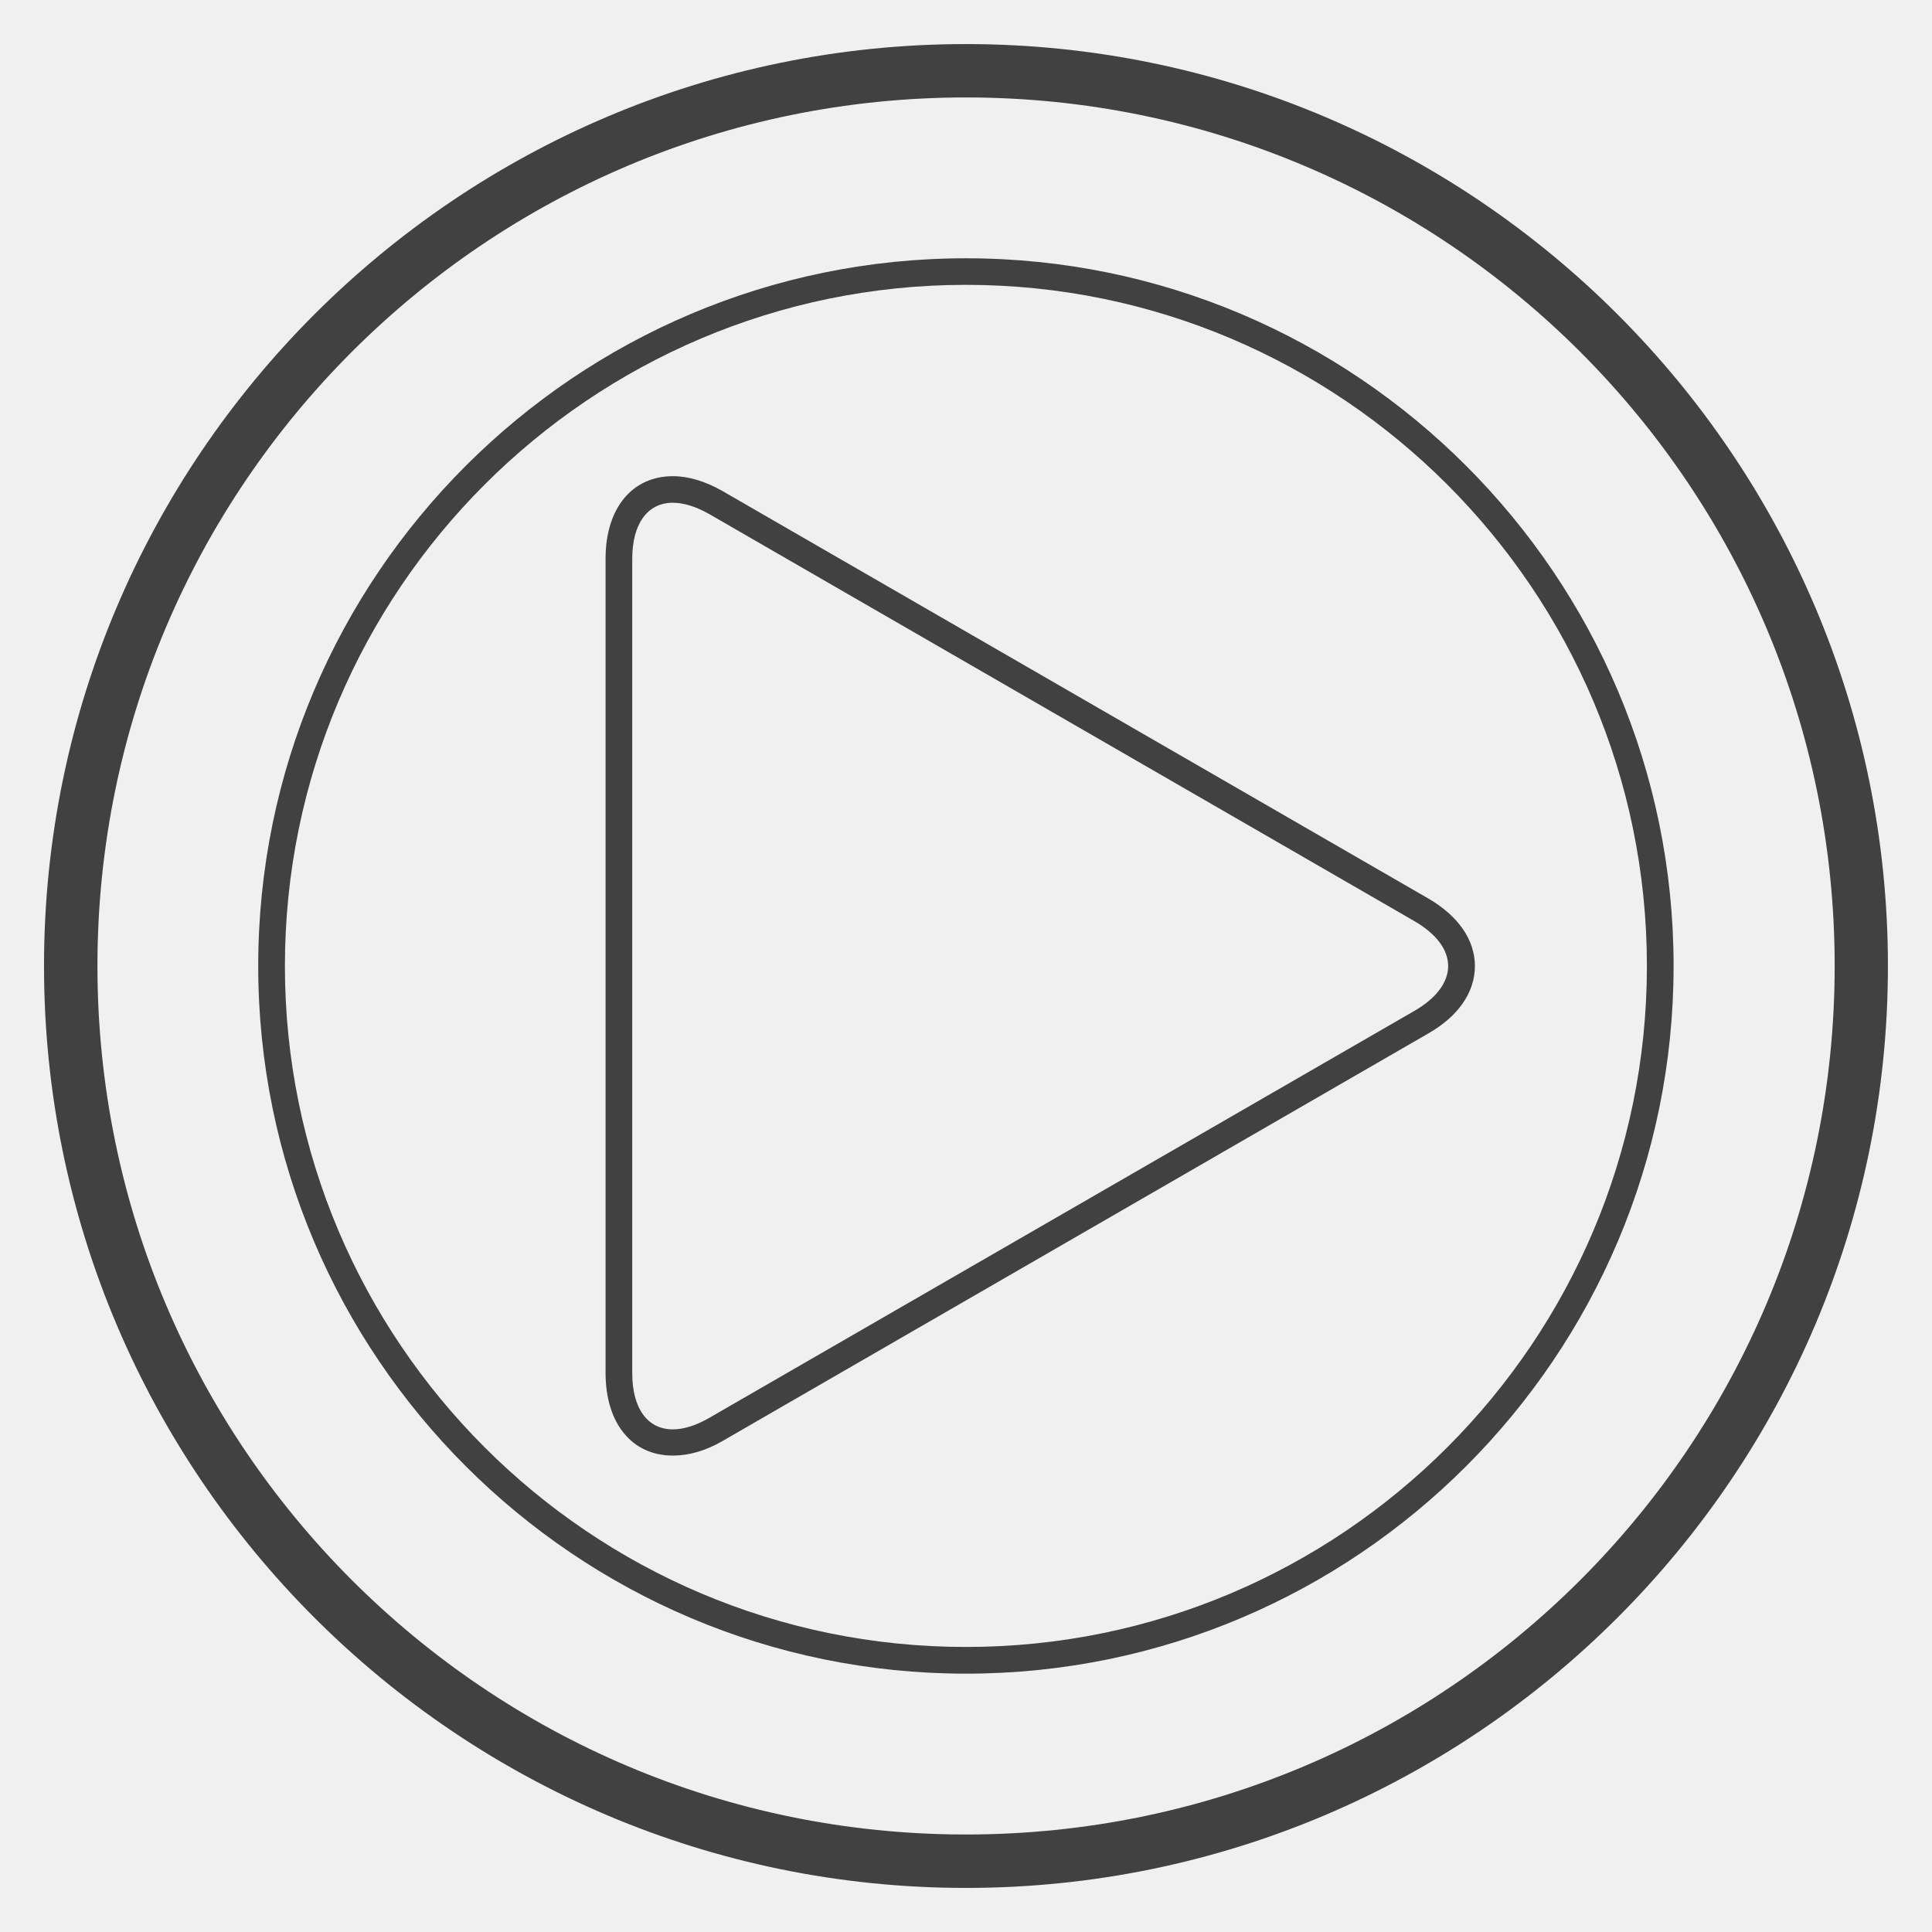
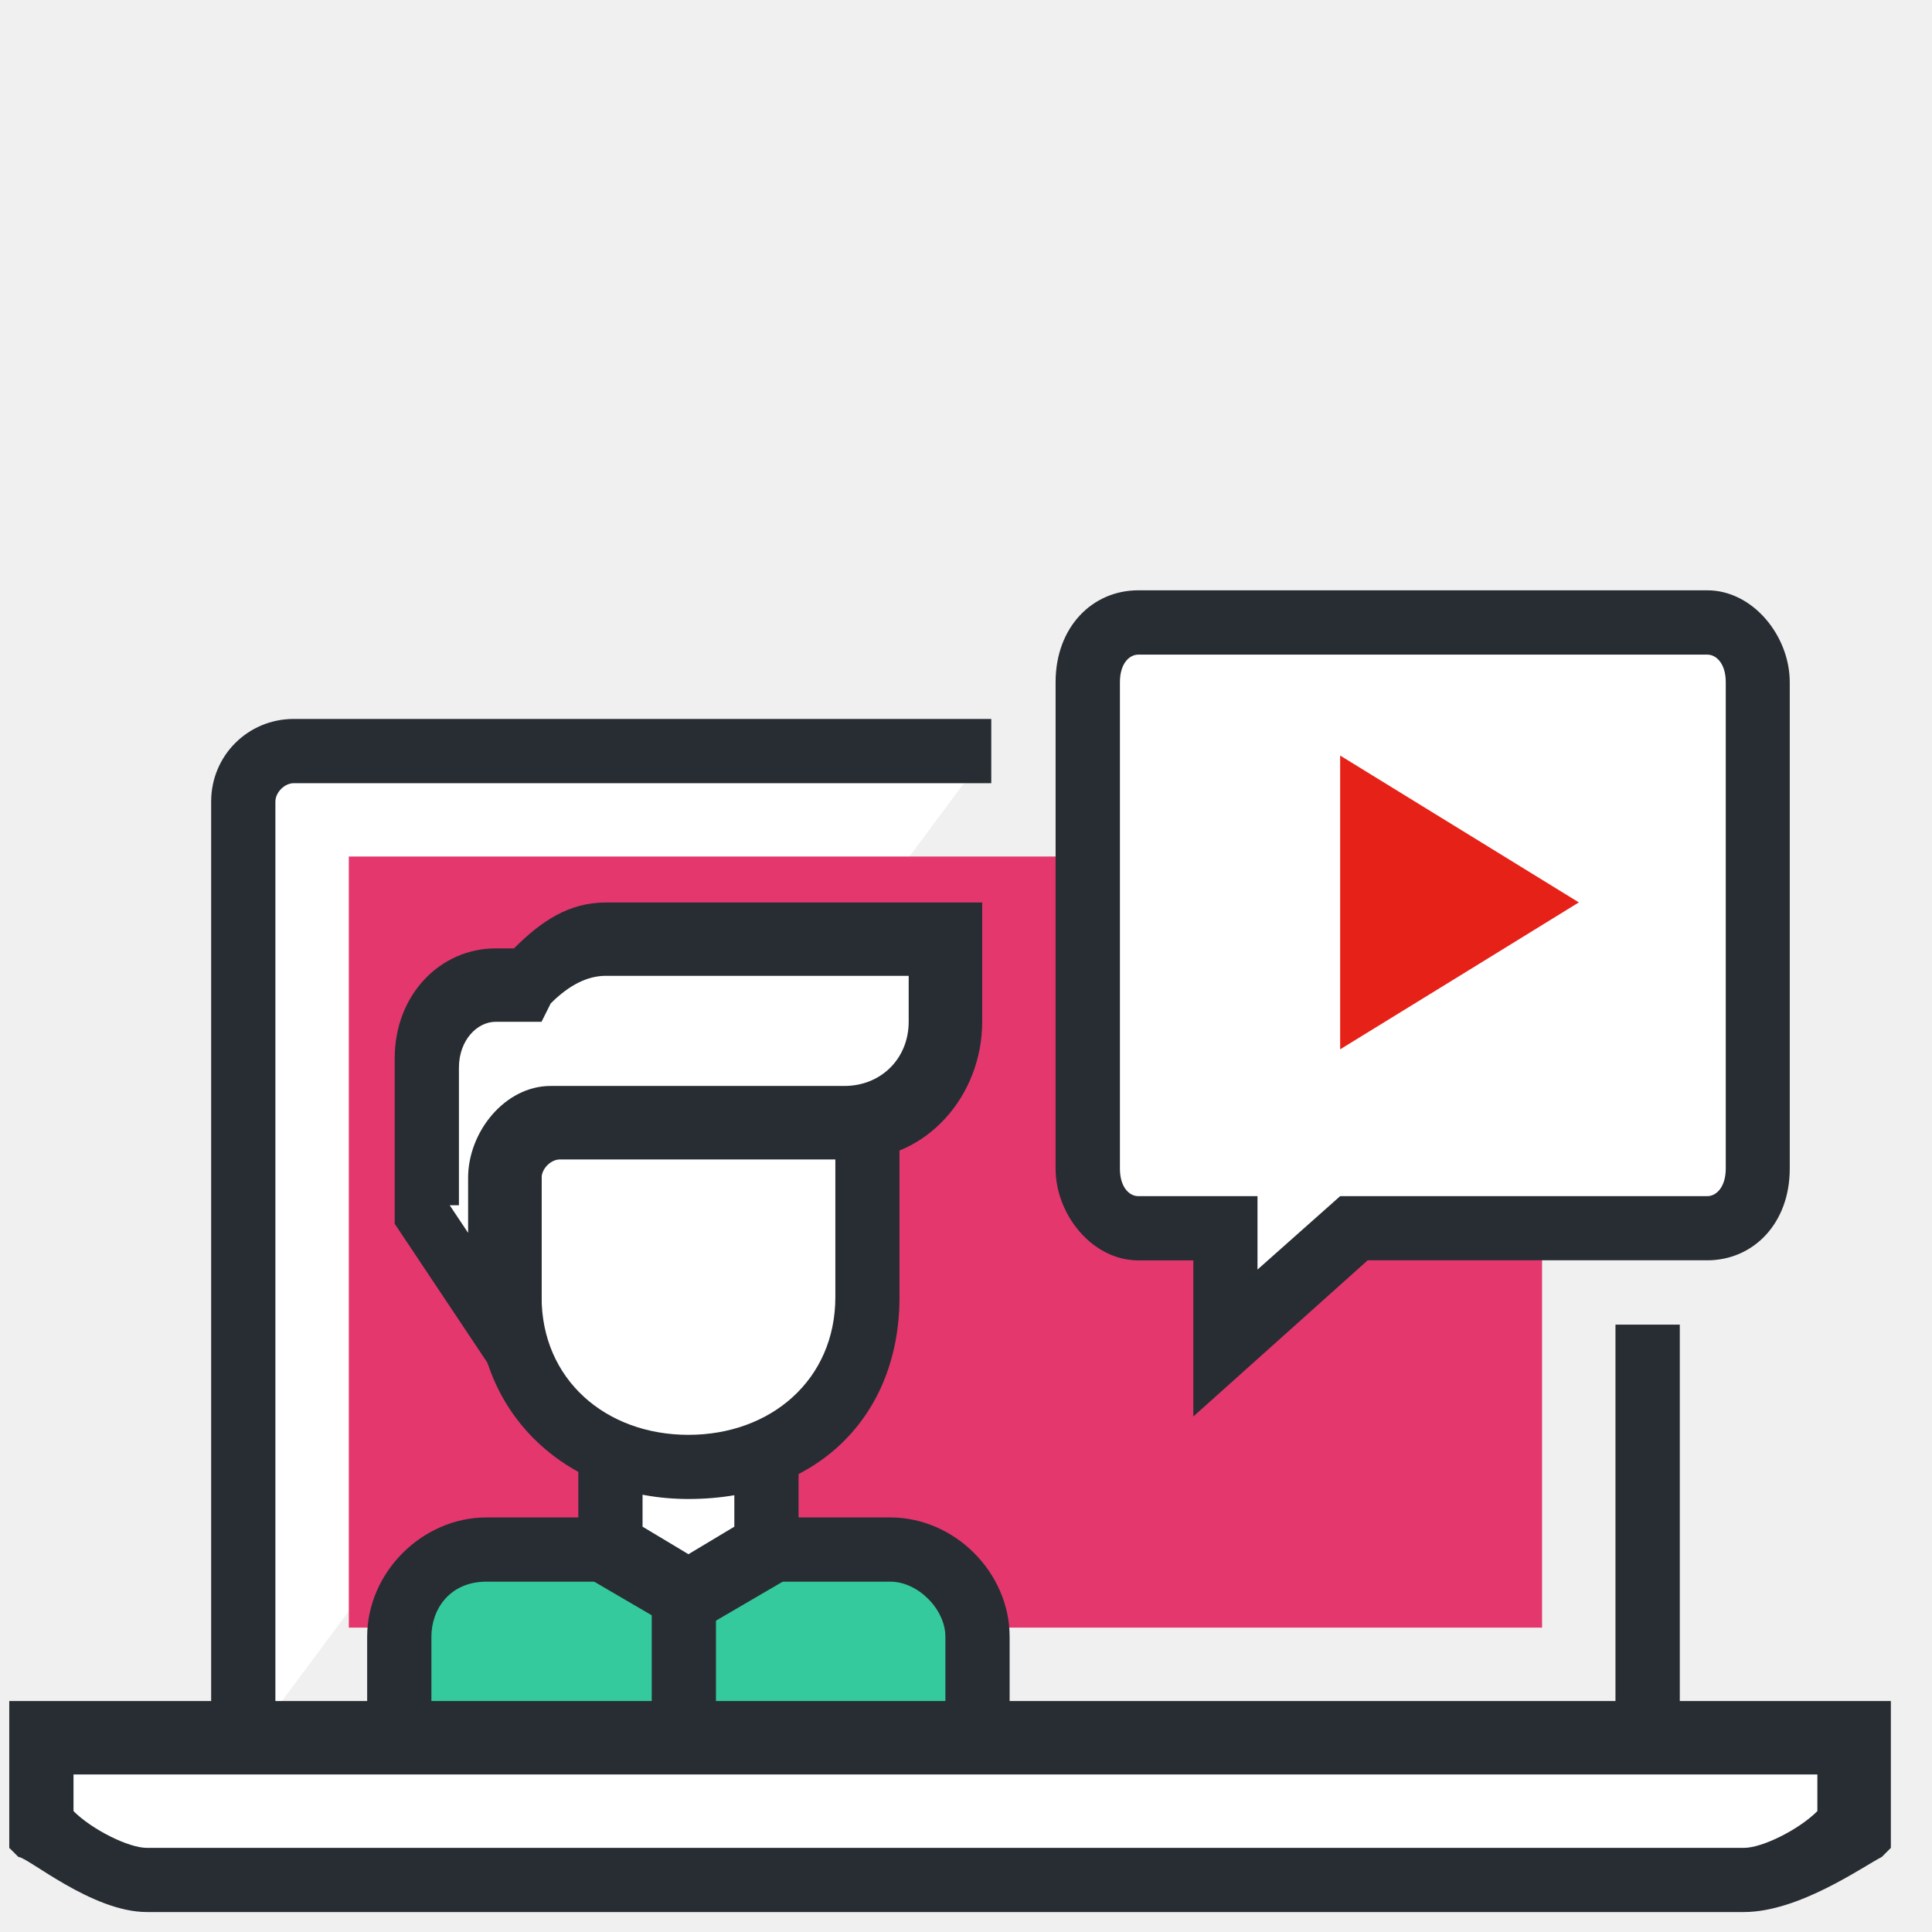
- <svg xmlns="http://www.w3.org/2000/svg" version="1.1" id="svg3024" x="0px" y="0px" width="32px" height="32px" viewBox="0 0 32 32" enable-background="new 0 0 32 32" xml:space="preserve">
+ <svg xmlns="http://www.w3.org/2000/svg" version="1.1" id="Camada_1" x="0px" y="0px" width="24px" height="24px" viewBox="0 0 24 24" enable-background="new 0 0 24 24" xml:space="preserve">
  <g>
-     <path fill="#414141" d="M15.999,1.614c7.946,0,14.389,6.441,14.389,14.386c0,7.945-6.442,14.385-14.389,14.385   C8.057,30.385,1.614,23.945,1.614,16C1.614,8.053,8.057,1.614,15.999,1.614L15.999,1.614z M15.999,0.73   C7.58,0.73,0.729,7.58,0.729,16s6.85,15.27,15.27,15.27c8.42,0,15.271-6.85,15.271-15.27S24.419,0.73,15.999,0.73L15.999,0.73z" />
-     <path fill="#414141" d="M15.999,27.721C9.536,27.721,4.277,22.465,4.277,16c0-6.463,5.259-11.722,11.722-11.722   C22.465,4.278,27.72,9.537,27.72,16C27.72,22.465,22.465,27.721,15.999,27.721z M15.999,4.718C9.781,4.718,4.719,9.779,4.719,16   c0,6.221,5.062,11.279,11.28,11.279c6.222,0,11.279-5.059,11.279-11.279C27.278,9.779,22.221,4.718,15.999,4.718z" />
-     <path fill="#414141" d="M11.145,24.109c-0.678,0-1.115-0.533-1.115-1.369V9.253c0-0.831,0.437-1.366,1.115-1.366   c0.263,0,0.542,0.086,0.827,0.249l11.682,6.744c0.5,0.289,0.775,0.688,0.775,1.121c0,0.435-0.275,0.833-0.775,1.118l-11.682,6.746   C11.687,24.031,11.408,24.109,11.145,24.109z M11.145,8.327c-0.42,0-0.673,0.348-0.673,0.927v13.491c0,0.582,0.252,0.93,0.673,0.93   c0.181,0,0.392-0.068,0.603-0.191l11.688-6.746c0.354-0.207,0.55-0.467,0.55-0.738c0-0.271-0.197-0.531-0.55-0.738L11.748,8.515   C11.537,8.394,11.326,8.327,11.145,8.327z" />
+     <g>
+       <line fill="none" x1="20.41" y1="16.455" x2="20.41" y2="21.701" />
+       <rect x="20.068" y="16.455" fill="#282D33" width="0.799" height="5.131" />
+     </g>
+     <g>
+       <path fill="#FFFFFF" d="M3.079,21.701V9.957c0-0.342,0.228-0.685,0.57-0.685h8.665" />
+       <path fill="#282D33" d="M3.421,21.701H2.623V9.957c0-0.57,0.456-1.026,1.026-1.026h8.665v0.798H3.649    c-0.114,0-0.228,0.114-0.228,0.229V21.701z" />
+     </g>
+     <rect x="4.333" y="10.64" fill="#E4376E" width="14.823" height="9.579" />
+     <g>
+       <g>
+         <path fill="#FFFFFF" d="M21.209,7.676h-7.068c-0.344,0-0.57,0.342-0.57,0.798v6.043c0,0.455,0.227,0.797,0.57,0.797h1.025v1.482     l1.596-1.482h4.447c0.342,0,0.57-0.342,0.57-0.797V8.474C21.893,8.018,21.551,7.676,21.209,7.676z" />
+         <path fill="#282D33" d="M14.824,17.596v-1.939h-0.684c-0.57,0-1.027-0.568-1.027-1.139V8.474c0-0.685,0.457-1.141,1.027-1.141     h7.068c0.57,0,1.025,0.57,1.025,1.141v6.043c0,0.684-0.455,1.139-1.025,1.139H16.99L14.824,17.596z M14.141,8.132     c-0.115,0-0.229,0.114-0.229,0.342v6.043c0,0.227,0.113,0.342,0.229,0.342h1.48v0.912l1.027-0.912h4.561     c0.113,0,0.229-0.115,0.229-0.342V8.474c0-0.228-0.115-0.342-0.229-0.342H14.141z" />
+       </g>
+       <polygon fill="#E62117" points="19.613,11.21 18.131,12.123 16.648,13.035 16.648,11.21 16.648,9.386 18.131,10.298   " />
+     </g>
+     <g>
+       <g>
+         <path fill="#34CA9D" d="M5.017,21.357v-1.025c0-0.57,0.456-1.025,1.14-1.025h5.017c0.57,0,1.14,0.455,1.14,1.025v1.025" />
+         <path fill="#282D33" d="M12.543,21.357h-0.799v-1.025c0-0.342-0.341-0.684-0.684-0.684H6.043c-0.456,0-0.684,0.342-0.684,0.684     v1.025H4.561v-1.025c0-0.799,0.684-1.482,1.482-1.482h5.017c0.798,0,1.482,0.684,1.482,1.482V21.357L12.543,21.357z" />
+       </g>
+       <g>
+         <polygon fill="#FFFFFF" points="9.464,19.307 8.552,19.875 7.64,19.307 7.64,17.025 8.552,17.025 9.464,17.025    " />
+         <path fill="#282D33" d="M8.552,20.332l-1.368-0.799v-2.85H9.92v2.85L8.552,20.332z M7.982,18.965l0.57,0.342l0.57-0.342V17.48     h-1.14V18.965z" />
+       </g>
+       <g>
+         <path fill="#FFFFFF" d="M10.833,13.832v2.281c0,1.254-1.026,2.166-2.167,2.166l0,0c-1.254,0-2.167-0.799-2.167-2.166v-2.281" />
+         <path fill="#282D33" d="M8.552,18.621c-1.482,0-2.622-1.025-2.622-2.508v-2.281h0.798v2.281c0,1.025,0.798,1.711,1.824,1.711     c1.026,0,1.825-0.686,1.825-1.711v-2.281h0.797v2.281C11.174,17.596,10.148,18.621,8.552,18.621z" />
+       </g>
+       <g>
+         <path fill="#FFFFFF" d="M7.526,11.667c-0.456,0-0.798,0.229-1.026,0.57H6.157c-0.57,0-0.912,0.457-0.912,1.027v1.824l1.027,1.596     v-2.053c0-0.342,0.341-0.684,0.684-0.684h0.342h2.736h0.57c0.684,0,1.14-0.57,1.14-1.254v-1.027H7.526z" />
+         <path fill="#282D33" d="M6.728,17.938l-1.825-2.736v-2.053c0-0.798,0.57-1.368,1.254-1.368h0.228     c0.342-0.342,0.685-0.57,1.141-0.57h4.675v1.483c0,0.912-0.684,1.709-1.596,1.709H6.956c-0.114,0-0.228,0.115-0.228,0.229V17.938     L6.728,17.938z M5.587,14.973l0.228,0.342v-0.684c0-0.57,0.457-1.141,1.026-1.141h3.649c0.456,0,0.798-0.342,0.798-0.797v-0.571     H7.526c-0.228,0-0.456,0.114-0.685,0.343l-0.114,0.228h-0.57c-0.228,0-0.456,0.227-0.456,0.57v1.709H5.587z" />
+       </g>
+       <g>
+         <rect x="8.096" y="19.99" fill="#282D33" width="0.798" height="1.367" />
+       </g>
+     </g>
+     <g>
+       <path fill="#FFFFFF" d="M0.457,21.586v1.141c0,0,0.798,0.57,1.368,0.57h7.183h5.475h7.182c0.57,0,1.369-0.57,1.369-0.57v-1.141    H0.457z" />
+       <path fill="#282D33" d="M21.664,23.752H1.825c-0.684,0-1.482-0.684-1.596-0.684l-0.114-0.113v-1.824h23.374v1.824l-0.113,0.113    C23.146,23.184,22.35,23.752,21.664,23.752z M0.913,22.498c0.228,0.229,0.684,0.457,0.912,0.457h19.839    c0.229,0,0.686-0.229,0.912-0.457v-0.455H0.913V22.498z" />
+     </g>
  </g>
</svg>
